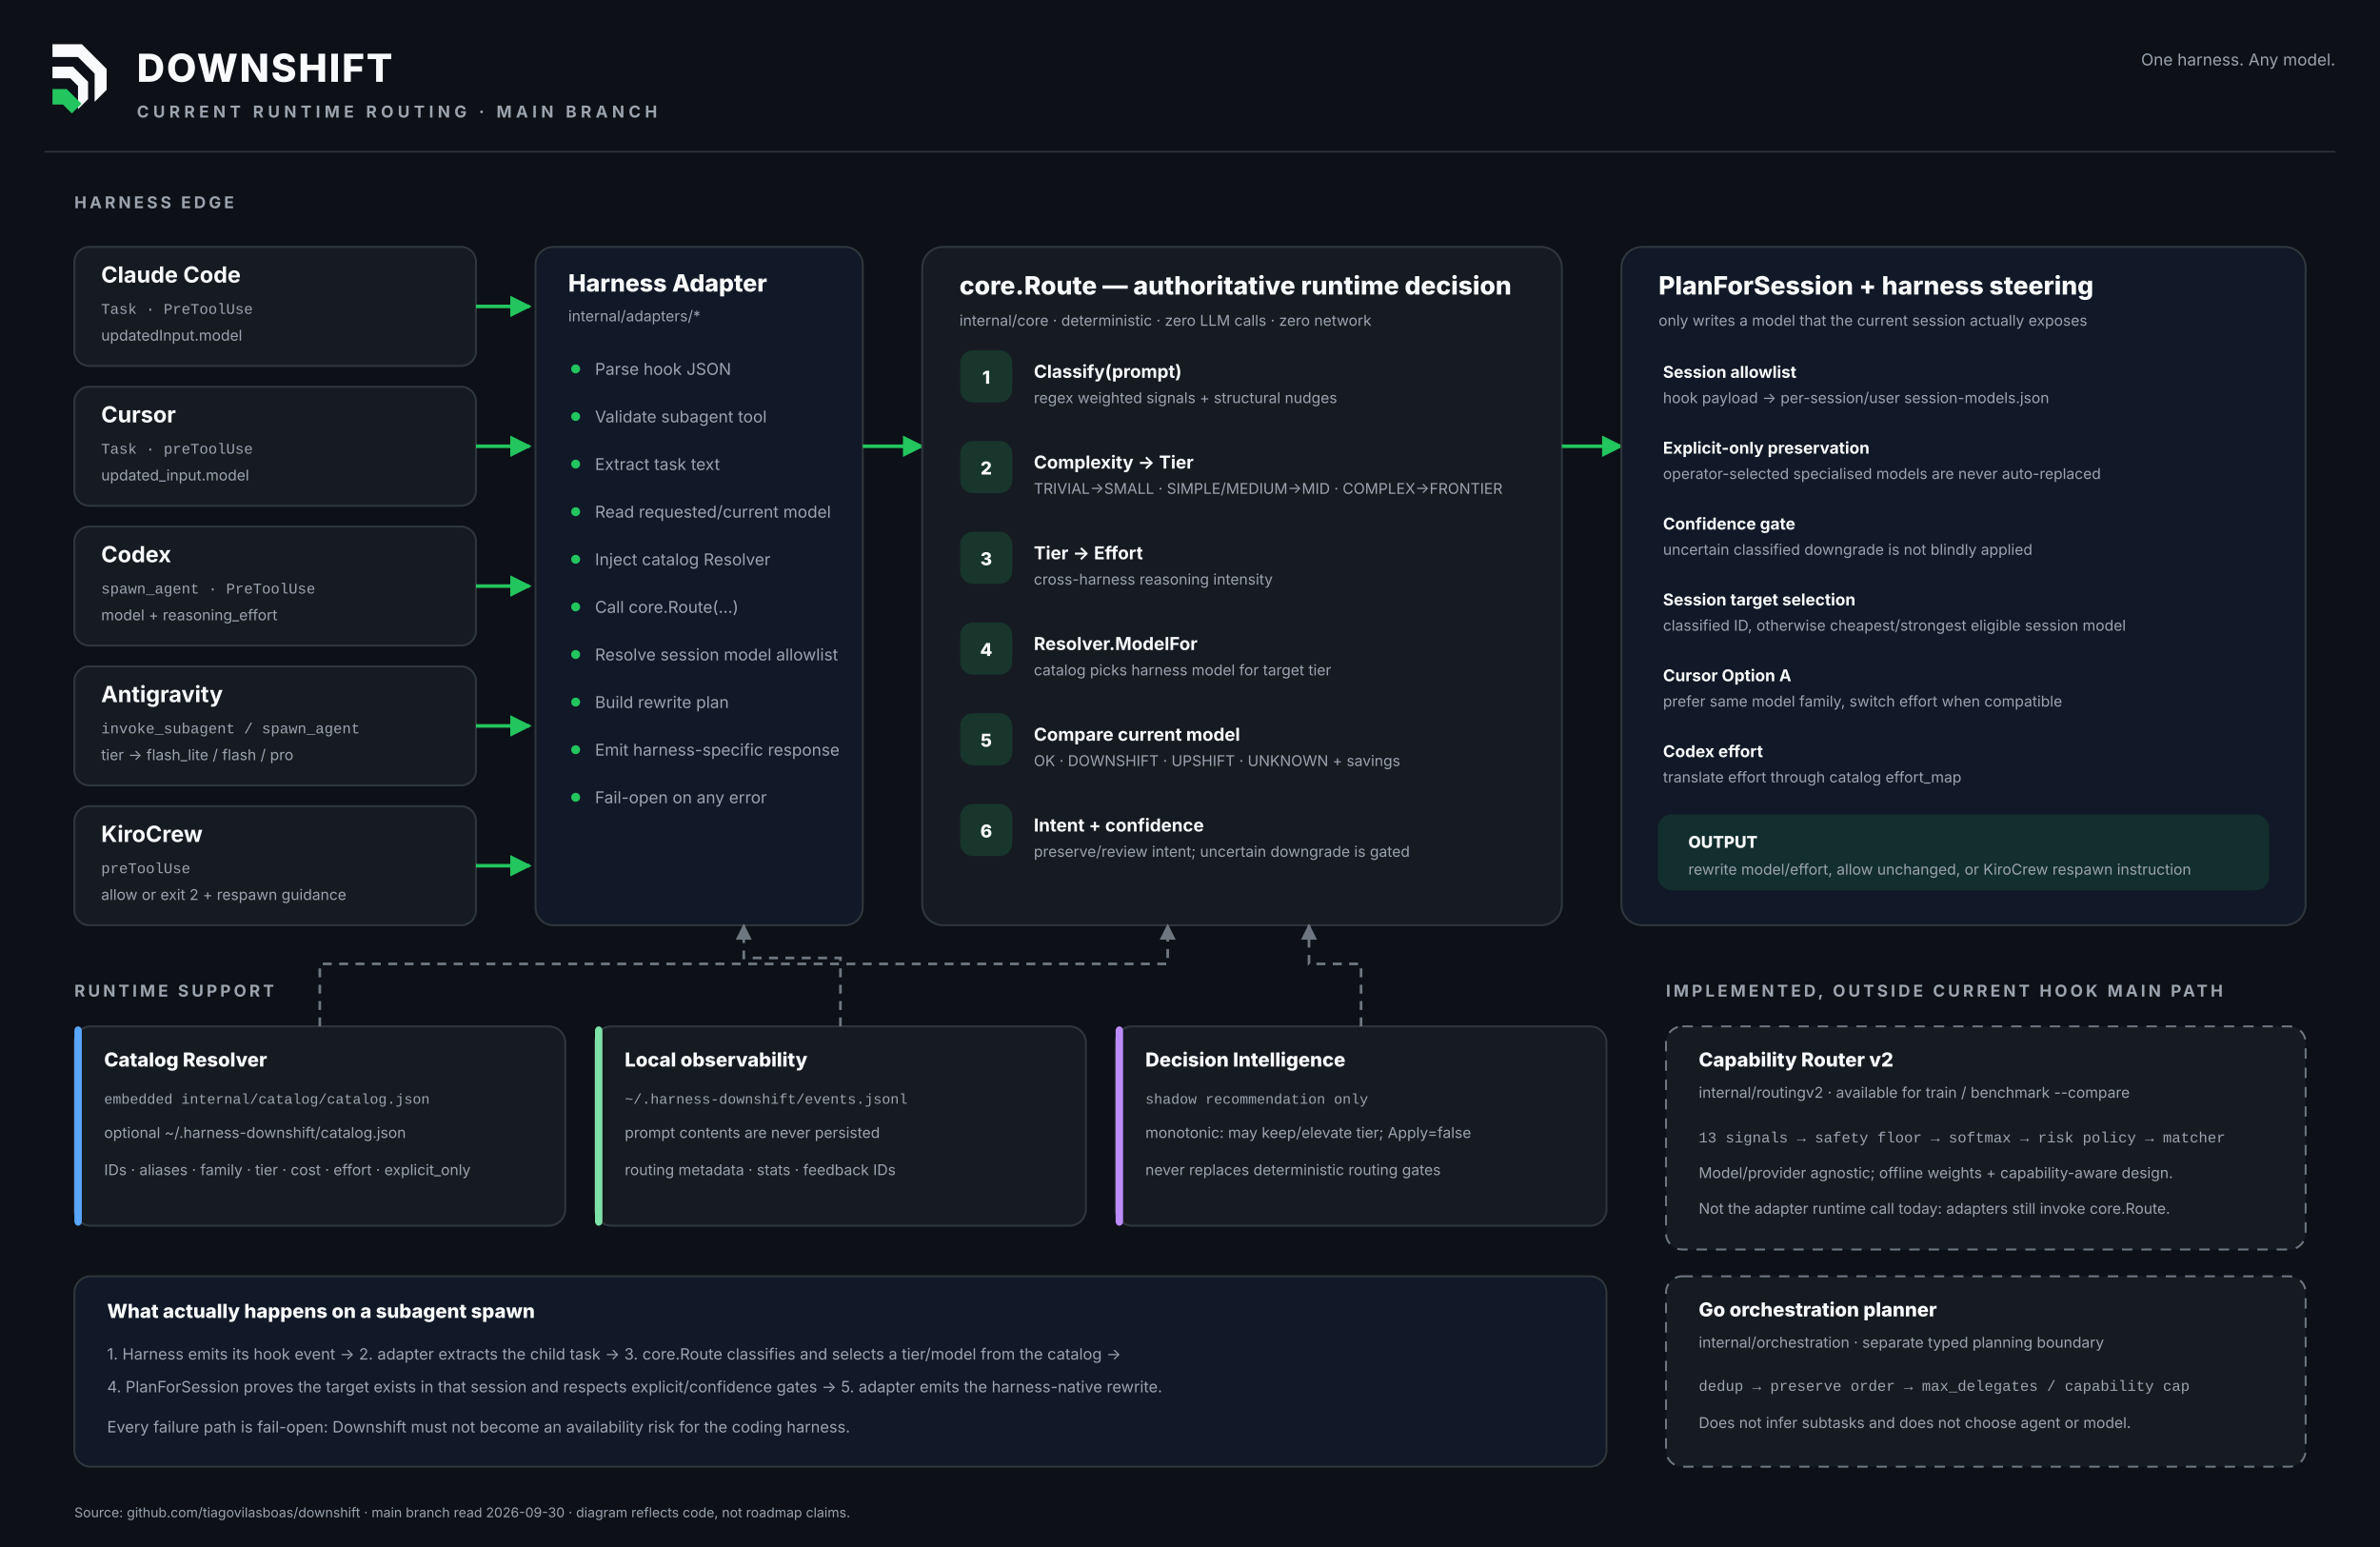
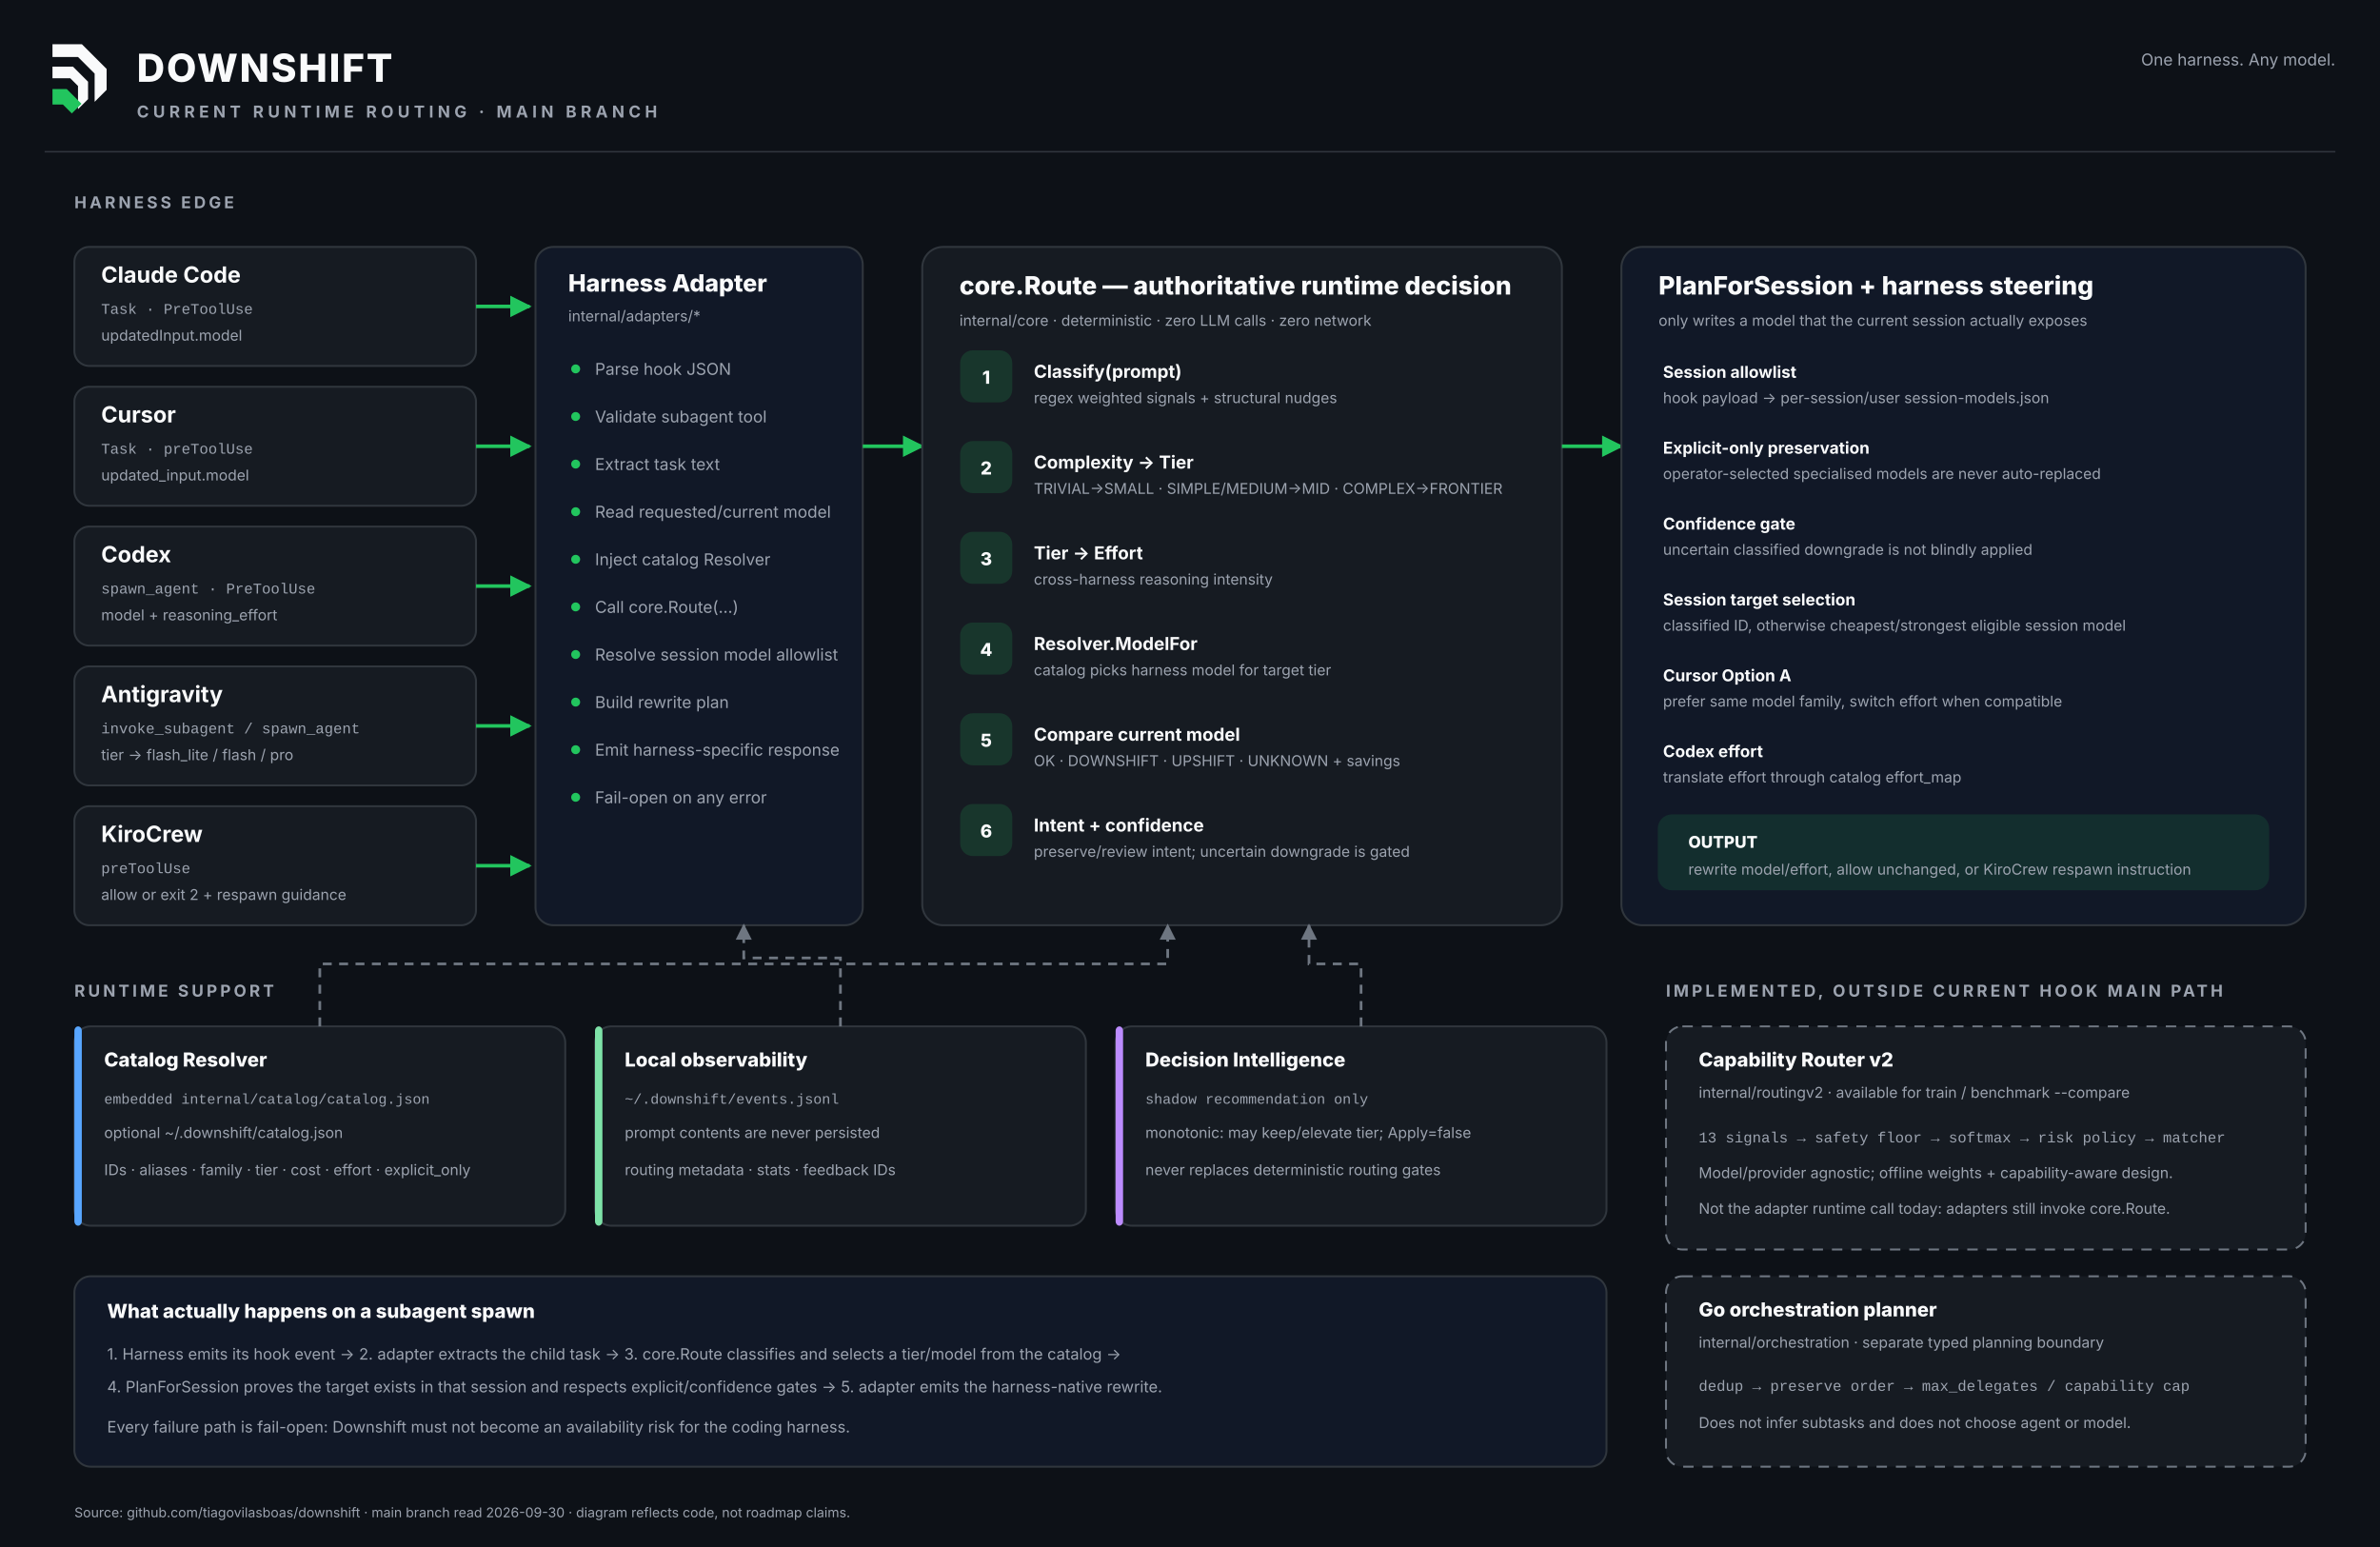
<svg xmlns="http://www.w3.org/2000/svg" width="1600" height="1040" viewBox="0 0 1600 1040" role="img" aria-labelledby="title desc">
  <defs>
    <marker id="arr" viewBox="0 0 10 10" refX="9" refY="5" markerWidth="6" markerHeight="6" orient="auto-start-reverse">
      <path d="M0 0 L10 5 L0 10 z" fill="#22C55E" />
    </marker>
    <marker id="arr-muted" viewBox="0 0 10 10" refX="9" refY="5" markerWidth="6" markerHeight="6" orient="auto-start-reverse">
      <path d="M0 0 L10 5 L0 10 z" fill="#6E7681" />
    </marker>
    <style>
    .t{font-family:Inter,ui-sans-serif,system-ui,-apple-system,'Segoe UI',sans-serif;fill:#F9FAFB}
    .m{font-family:Inter,ui-sans-serif,system-ui,-apple-system,'Segoe UI',sans-serif;fill:#9CA3AF}
    .mono{font-family:'SFMono-Regular',Consolas,'Liberation Mono',monospace;fill:#9CA3AF}
    .box{fill:#161B22;stroke:#30363D;stroke-width:1.3}
    .box2{fill:#111827;stroke:#30363D;stroke-width:1.3}
    .dash{fill:#161B22;stroke:#6E7681;stroke-width:1.3;stroke-dasharray:7 6}
    .arrow{fill:none;stroke:#22C55E;stroke-width:2.4;marker-end:url(#arr)}
    .arrowm{fill:none;stroke:#6E7681;stroke-width:1.8;stroke-dasharray:6 5;marker-end:url(#arr-muted)}
  </style>
  </defs>
  <g id="optional-background">
    <rect width="1600" height="1040" fill="#0D1117" />
  </g>
  <g transform="translate(28 24) scale(.26)">
    <path d="M28 22 H104 L168 86 V140 L137 171 V98 L94 55 H28 Z" fill="#F9FAFB" />
    <path d="M28 80 H81 L120 119 V164 L94 190 V130 L74 110 H28 Z" fill="#F9FAFB" />
    <path d="M28 138 H65 L103 176 L78 201 L55 178 H28 Z" fill="#22C55E" />
  </g>
  <text x="92" y="55" class="t" font-size="26" font-weight="800" letter-spacing="1.2">DOWNSHIFT</text>
  <text x="92" y="79" class="m" font-size="11" font-weight="700" letter-spacing="2.8">CURRENT RUNTIME ROUTING · MAIN BRANCH</text>
  <text x="1570" y="44" class="m" text-anchor="end" font-size="11">One harness. Any model.</text>
  <line x1="30" y1="102" x2="1570" y2="102" stroke="#30363D" />
  <text x="50" y="140" class="m" font-size="11" font-weight="700" letter-spacing="2">HARNESS EDGE</text>
  <rect x="50" y="166" width="270" height="80" rx="10" class="box" />
  <text x="68" y="190" class="t" font-size="15" font-weight="700">Claude Code</text>
  <text x="68" y="211" class="mono" font-size="10">Task · PreToolUse</text>
  <text x="68" y="229" class="m" font-size="10">updatedInput.model</text>
  <path d="M320 206 H356" class="arrow" />
  <rect x="50" y="260" width="270" height="80" rx="10" class="box" />
  <text x="68" y="284" class="t" font-size="15" font-weight="700">Cursor</text>
  <text x="68" y="305" class="mono" font-size="10">Task · preToolUse</text>
  <text x="68" y="323" class="m" font-size="10">updated_input.model</text>
  <path d="M320 300 H356" class="arrow" />
  <rect x="50" y="354" width="270" height="80" rx="10" class="box" />
  <text x="68" y="378" class="t" font-size="15" font-weight="700">Codex</text>
  <text x="68" y="399" class="mono" font-size="10">spawn_agent · PreToolUse</text>
  <text x="68" y="417" class="m" font-size="10">model + reasoning_effort</text>
  <path d="M320 394 H356" class="arrow" />
  <rect x="50" y="448" width="270" height="80" rx="10" class="box" />
  <text x="68" y="472" class="t" font-size="15" font-weight="700">Antigravity</text>
  <text x="68" y="493" class="mono" font-size="10">invoke_subagent / spawn_agent</text>
  <text x="68" y="511" class="m" font-size="10">tier → flash_lite / flash / pro</text>
  <path d="M320 488 H356" class="arrow" />
  <rect x="50" y="542" width="270" height="80" rx="10" class="box" />
  <text x="68" y="566" class="t" font-size="15" font-weight="700">KiroCrew</text>
  <text x="68" y="587" class="mono" font-size="10">preToolUse</text>
  <text x="68" y="605" class="m" font-size="10">allow or exit 2 + respawn guidance</text>
  <path d="M320 582 H356" class="arrow" />
  <rect x="360" y="166" width="220" height="456" rx="12" class="box2" />
  <text x="382" y="196" class="t" font-size="16" font-weight="800">Harness Adapter</text>
  <text x="382" y="216" class="m" font-size="10">internal/adapters/*</text>
  <circle cx="387" cy="248" r="3" fill="#22C55E" />
  <text x="400" y="252" class="m" font-size="11">Parse hook JSON</text>
  <circle cx="387" cy="280" r="3" fill="#22C55E" />
  <text x="400" y="284" class="m" font-size="11">Validate subagent tool</text>
  <circle cx="387" cy="312" r="3" fill="#22C55E" />
  <text x="400" y="316" class="m" font-size="11">Extract task text</text>
  <circle cx="387" cy="344" r="3" fill="#22C55E" />
  <text x="400" y="348" class="m" font-size="11">Read requested/current model</text>
  <circle cx="387" cy="376" r="3" fill="#22C55E" />
  <text x="400" y="380" class="m" font-size="11">Inject catalog Resolver</text>
  <circle cx="387" cy="408" r="3" fill="#22C55E" />
  <text x="400" y="412" class="m" font-size="11">Call core.Route(...)</text>
  <circle cx="387" cy="440" r="3" fill="#22C55E" />
  <text x="400" y="444" class="m" font-size="11">Resolve session model allowlist</text>
  <circle cx="387" cy="472" r="3" fill="#22C55E" />
  <text x="400" y="476" class="m" font-size="11">Build rewrite plan</text>
  <circle cx="387" cy="504" r="3" fill="#22C55E" />
  <text x="400" y="508" class="m" font-size="11">Emit harness-specific response</text>
  <circle cx="387" cy="536" r="3" fill="#22C55E" />
  <text x="400" y="540" class="m" font-size="11">Fail-open on any error</text>
  <path d="M580 300 H620" class="arrow" />
  <rect x="620" y="166" width="430" height="456" rx="14" class="box" stroke="#22C55E" stroke-width="1.6" />
  <text x="645" y="198" class="t" font-size="17" font-weight="800">core.Route — authoritative runtime decision</text>
  <text x="645" y="219" class="m" font-size="10">internal/core · deterministic · zero LLM calls · zero network</text>
  <rect x="646" y="236" width="34" height="34" rx="8" fill="#22C55E" opacity="0.16" stroke="#22C55E" />
  <text x="663" y="258" text-anchor="middle" class="t" font-size="12" font-weight="800">1</text>
  <text x="695" y="254" class="t" font-size="12" font-weight="700">Classify(prompt)</text>
  <text x="695" y="271" class="m" font-size="10">regex weighted signals + structural nudges</text>
  <rect x="646" y="297" width="34" height="34" rx="8" fill="#22C55E" opacity="0.16" stroke="#22C55E" />
  <text x="663" y="319" text-anchor="middle" class="t" font-size="12" font-weight="800">2</text>
  <text x="695" y="315" class="t" font-size="12" font-weight="700">Complexity → Tier</text>
  <text x="695" y="332" class="m" font-size="10">TRIVIAL→SMALL · SIMPLE/MEDIUM→MID · COMPLEX→FRONTIER</text>
  <rect x="646" y="358" width="34" height="34" rx="8" fill="#22C55E" opacity="0.16" stroke="#22C55E" />
  <text x="663" y="380" text-anchor="middle" class="t" font-size="12" font-weight="800">3</text>
  <text x="695" y="376" class="t" font-size="12" font-weight="700">Tier → Effort</text>
  <text x="695" y="393" class="m" font-size="10">cross-harness reasoning intensity</text>
  <rect x="646" y="419" width="34" height="34" rx="8" fill="#22C55E" opacity="0.16" stroke="#22C55E" />
  <text x="663" y="441" text-anchor="middle" class="t" font-size="12" font-weight="800">4</text>
  <text x="695" y="437" class="t" font-size="12" font-weight="700">Resolver.ModelFor</text>
  <text x="695" y="454" class="m" font-size="10">catalog picks harness model for target tier</text>
  <rect x="646" y="480" width="34" height="34" rx="8" fill="#22C55E" opacity="0.16" stroke="#22C55E" />
  <text x="663" y="502" text-anchor="middle" class="t" font-size="12" font-weight="800">5</text>
  <text x="695" y="498" class="t" font-size="12" font-weight="700">Compare current model</text>
  <text x="695" y="515" class="m" font-size="10">OK · DOWNSHIFT · UPSHIFT · UNKNOWN + savings</text>
  <rect x="646" y="541" width="34" height="34" rx="8" fill="#22C55E" opacity="0.16" stroke="#22C55E" />
  <text x="663" y="563" text-anchor="middle" class="t" font-size="12" font-weight="800">6</text>
  <text x="695" y="559" class="t" font-size="12" font-weight="700">Intent + confidence</text>
  <text x="695" y="576" class="m" font-size="10">preserve/review intent; uncertain downgrade is gated</text>
  <path d="M1050 300 H1090" class="arrow" />
  <rect x="1090" y="166" width="460" height="456" rx="14" class="box2" />
  <text x="1115" y="198" class="t" font-size="17" font-weight="800">PlanForSession + harness steering</text>
  <text x="1115" y="219" class="m" font-size="10">only writes a model that the current session actually exposes</text>
  <text x="1118" y="254" class="t" font-size="11" font-weight="700">Session allowlist</text>
  <text x="1118" y="271" class="m" font-size="10">hook payload → per-session/user session-models.json</text>
  <text x="1118" y="305" class="t" font-size="11" font-weight="700">Explicit-only preservation</text>
  <text x="1118" y="322" class="m" font-size="10">operator-selected specialised models are never auto-replaced</text>
  <text x="1118" y="356" class="t" font-size="11" font-weight="700">Confidence gate</text>
  <text x="1118" y="373" class="m" font-size="10">uncertain classified downgrade is not blindly applied</text>
  <text x="1118" y="407" class="t" font-size="11" font-weight="700">Session target selection</text>
  <text x="1118" y="424" class="m" font-size="10">classified ID, otherwise cheapest/strongest eligible session model</text>
  <text x="1118" y="458" class="t" font-size="11" font-weight="700">Cursor Option A</text>
  <text x="1118" y="475" class="m" font-size="10">prefer same model family, switch effort when compatible</text>
  <text x="1118" y="509" class="t" font-size="11" font-weight="700">Codex effort</text>
  <text x="1118" y="526" class="m" font-size="10">translate effort through catalog effort_map</text>
  <rect x="1115" y="548" width="410" height="50" rx="9" fill="#22C55E" opacity="0.13" stroke="#22C55E" />
  <text x="1135" y="570" class="t" font-size="11" font-weight="800">OUTPUT</text>
  <text x="1135" y="588" class="m" font-size="10">rewrite model/effort, allow unchanged, or KiroCrew respawn instruction</text>
  <text x="50" y="670" class="m" font-size="11" font-weight="700" letter-spacing="2">RUNTIME SUPPORT</text>
  <rect x="50" y="690" width="330" height="134" rx="11" class="box" />
  <rect x="50" y="690" width="5" height="134" rx="3" fill="#58A6FF" />
  <text x="70" y="717" class="t" font-size="13" font-weight="800">Catalog Resolver</text>
  <text x="70" y="742" class="mono" font-size="9.6">embedded internal/catalog/catalog.json</text>
-   <text x="70" y="765" class="m" font-size="10">optional ~/.harness-downshift/catalog.json</text>
+   <text x="70" y="765" class="m" font-size="10">optional ~/.downshift/catalog.json</text>
  <text x="70" y="790" class="m" font-size="10">IDs · aliases · family · tier · cost · effort · explicit_only</text>
  <rect x="400" y="690" width="330" height="134" rx="11" class="box" />
  <rect x="400" y="690" width="5" height="134" rx="3" fill="#7EE2A8" />
  <text x="420" y="717" class="t" font-size="13" font-weight="800">Local observability</text>
-   <text x="420" y="742" class="mono" font-size="9.6">~/.harness-downshift/events.jsonl</text>
+   <text x="420" y="742" class="mono" font-size="9.6">~/.downshift/events.jsonl</text>
  <text x="420" y="765" class="m" font-size="10">prompt contents are never persisted</text>
  <text x="420" y="790" class="m" font-size="10">routing metadata · stats · feedback IDs</text>
  <rect x="750" y="690" width="330" height="134" rx="11" class="box" />
  <rect x="750" y="690" width="5" height="134" rx="3" fill="#BC8CFF" />
  <text x="770" y="717" class="t" font-size="13" font-weight="800">Decision Intelligence</text>
  <text x="770" y="742" class="mono" font-size="9.6">shadow recommendation only</text>
  <text x="770" y="765" class="m" font-size="10">monotonic: may keep/elevate tier; Apply=false</text>
  <text x="770" y="790" class="m" font-size="10">never replaces deterministic routing gates</text>
  <path d="M215 690 V648 H785 V622" class="arrowm" />
  <path d="M565 690 V644 H500 V622" class="arrowm" />
  <path d="M915 690 V648 H880 V622" class="arrowm" />
  <text x="1120" y="670" class="m" font-size="11" font-weight="700" letter-spacing="2">IMPLEMENTED, OUTSIDE CURRENT HOOK MAIN PATH</text>
  <rect x="1120" y="690" width="430" height="150" rx="11" class="dash" />
  <text x="1142" y="717" class="t" font-size="13" font-weight="800">Capability Router v2</text>
  <text x="1142" y="738" class="m" font-size="10">internal/routingv2 · available for train / benchmark --compare</text>
  <text x="1142" y="768" class="mono" font-size="10">13 signals → safety floor → softmax → risk policy → matcher</text>
  <text x="1142" y="792" class="m" font-size="10">Model/provider agnostic; offline weights + capability-aware design.</text>
  <text x="1142" y="816" class="m" font-size="10">Not the adapter runtime call today: adapters still invoke core.Route.</text>
  <rect x="1120" y="858" width="430" height="128" rx="11" class="dash" />
  <text x="1142" y="885" class="t" font-size="13" font-weight="800">Go orchestration planner</text>
  <text x="1142" y="906" class="m" font-size="10">internal/orchestration · separate typed planning boundary</text>
  <text x="1142" y="935" class="mono" font-size="10">dedup → preserve order → max_delegates / capability cap</text>
  <text x="1142" y="960" class="m" font-size="10">Does not infer subtasks and does not choose agent or model.</text>
  <rect x="50" y="858" width="1030" height="128" rx="11" class="box2" />
  <text x="72" y="886" class="t" font-size="13" font-weight="800">What actually happens on a subagent spawn</text>
  <text x="72" y="914" class="m" font-size="10.5">1. Harness emits its hook event → 2. adapter extracts the child task → 3. core.Route classifies and selects a tier/model from the catalog →</text>
  <text x="72" y="936" class="m" font-size="10.5">4. PlanForSession proves the target exists in that session and respects explicit/confidence gates → 5. adapter emits the harness-native rewrite.</text>
  <text x="72" y="963" class="m" font-size="10.5">Every failure path is fail-open: Downshift must not become an availability risk for the coding harness.</text>
  <text x="50" y="1020" class="m" font-size="9">Source: github.com/tiagovilasboas/downshift · main branch read 2026-09-30 · diagram reflects code, not roadmap claims.</text>
</svg>
